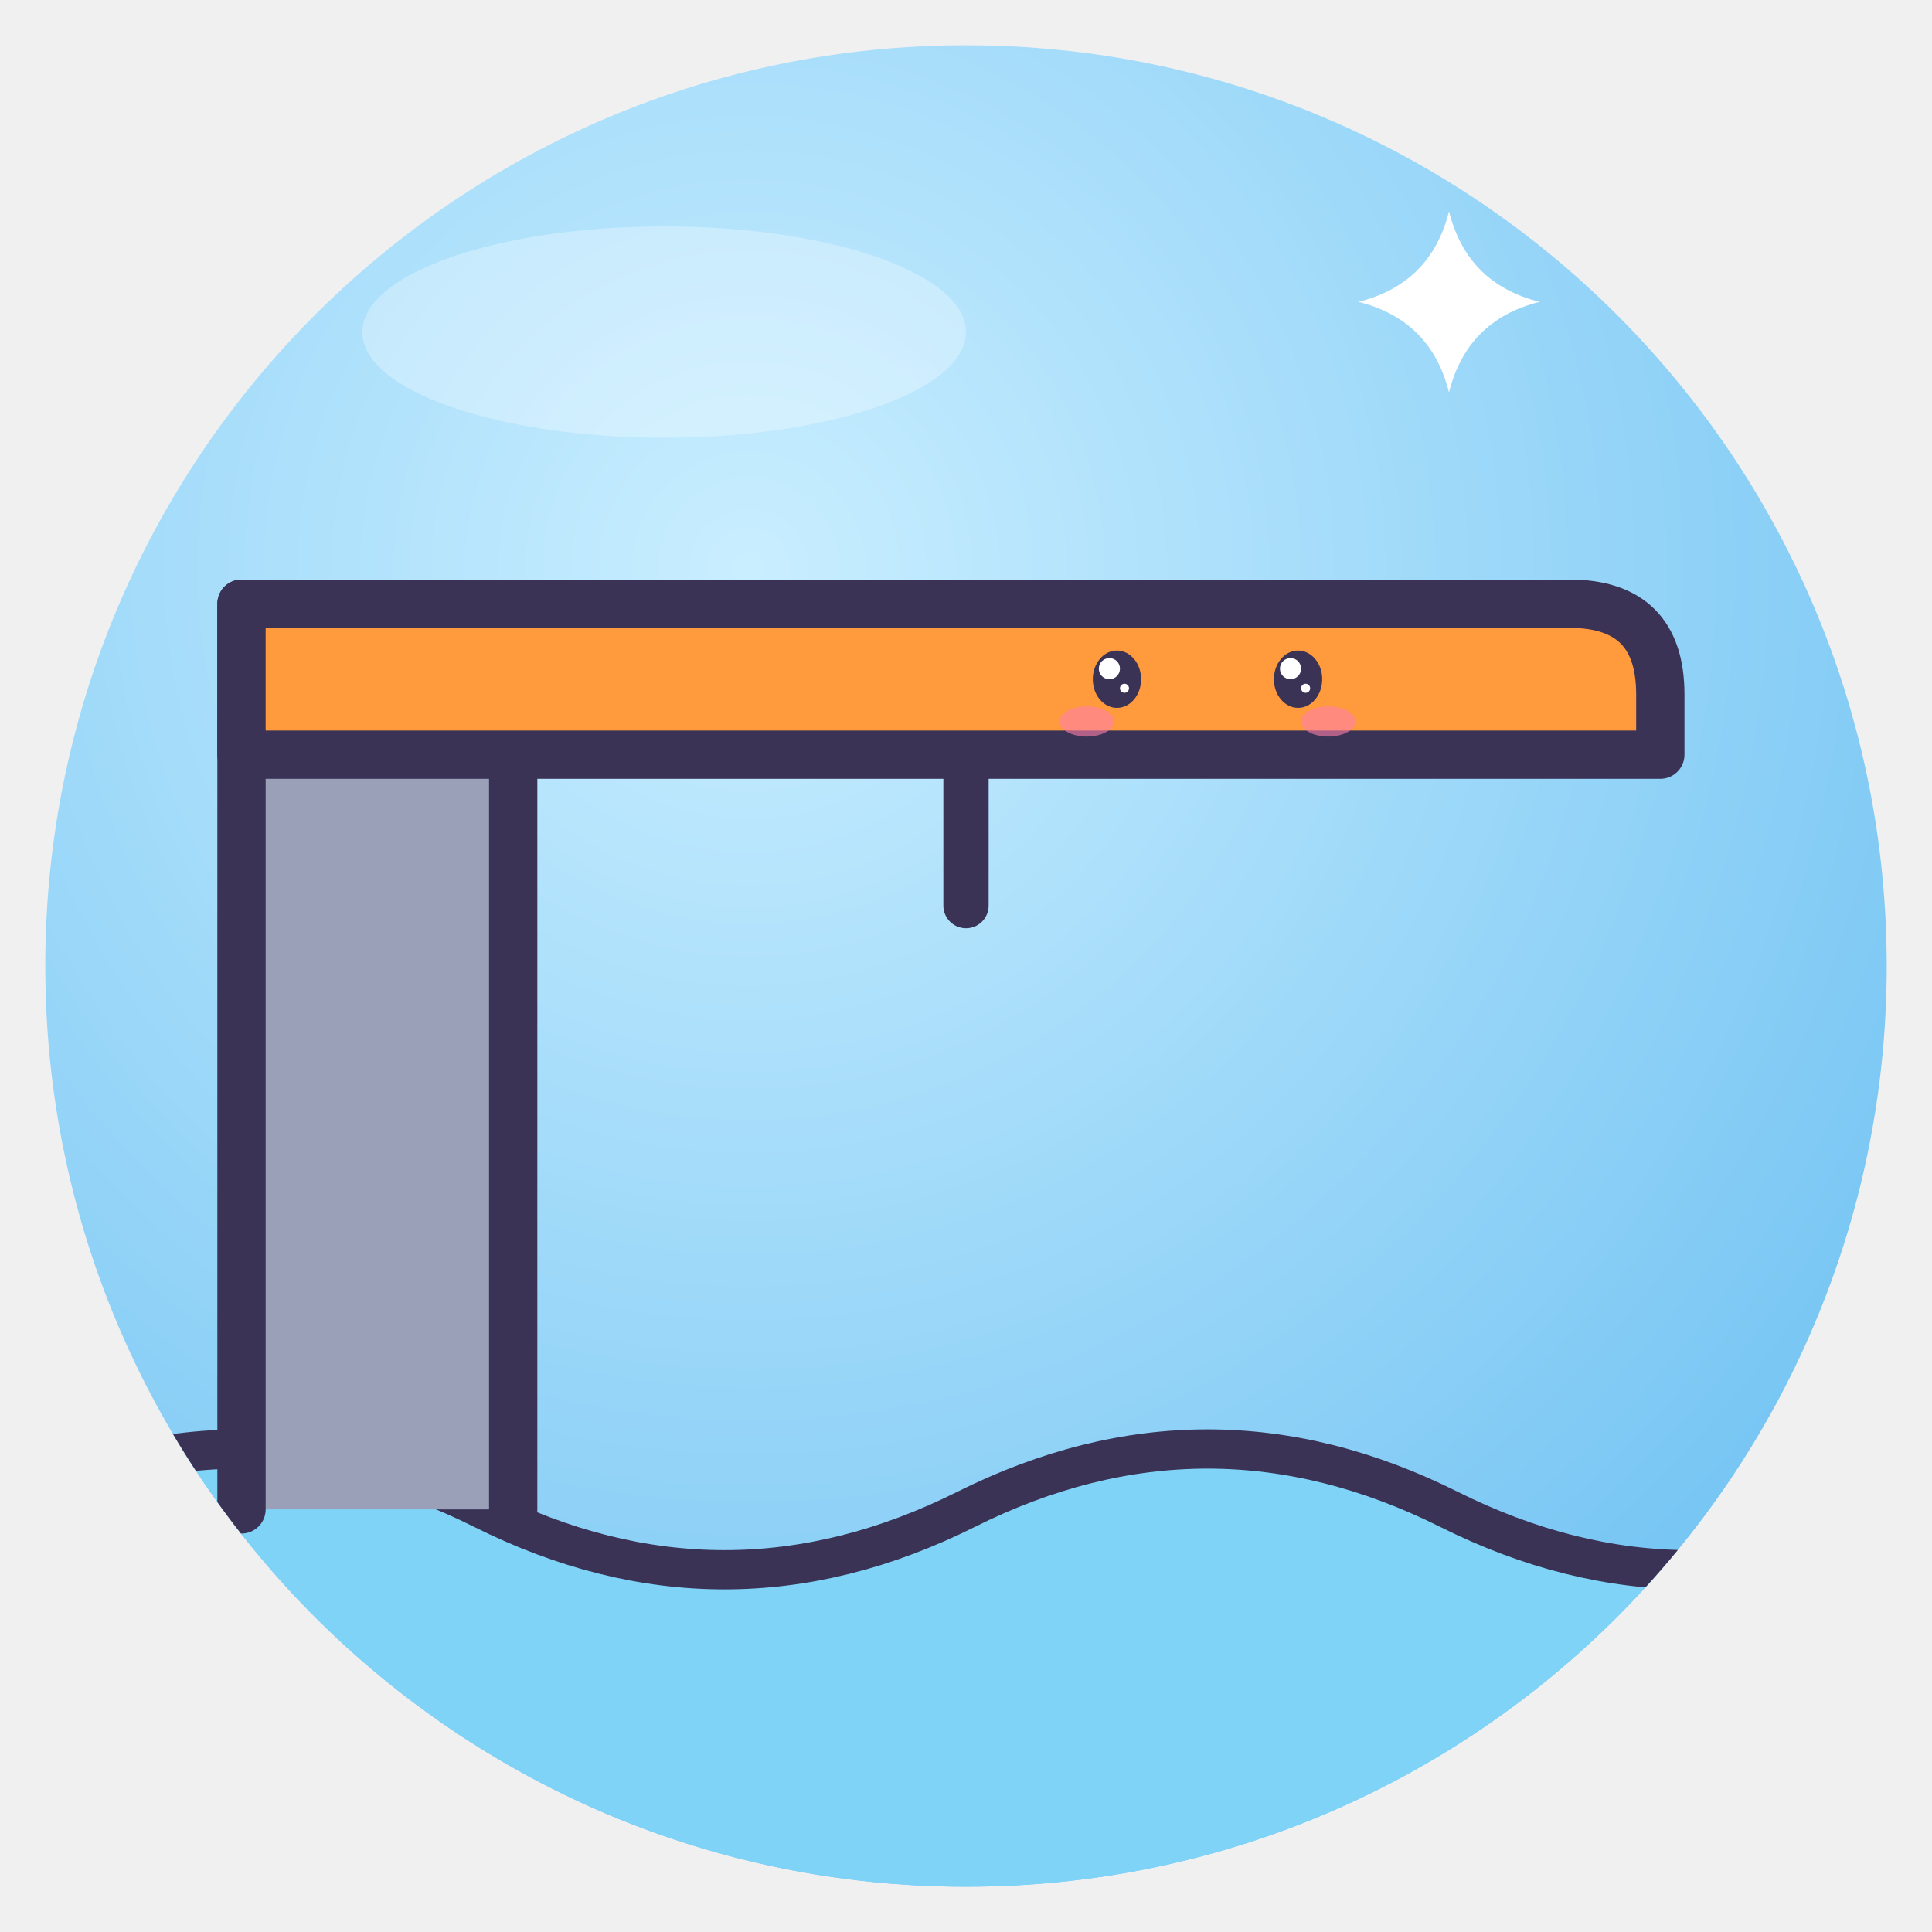
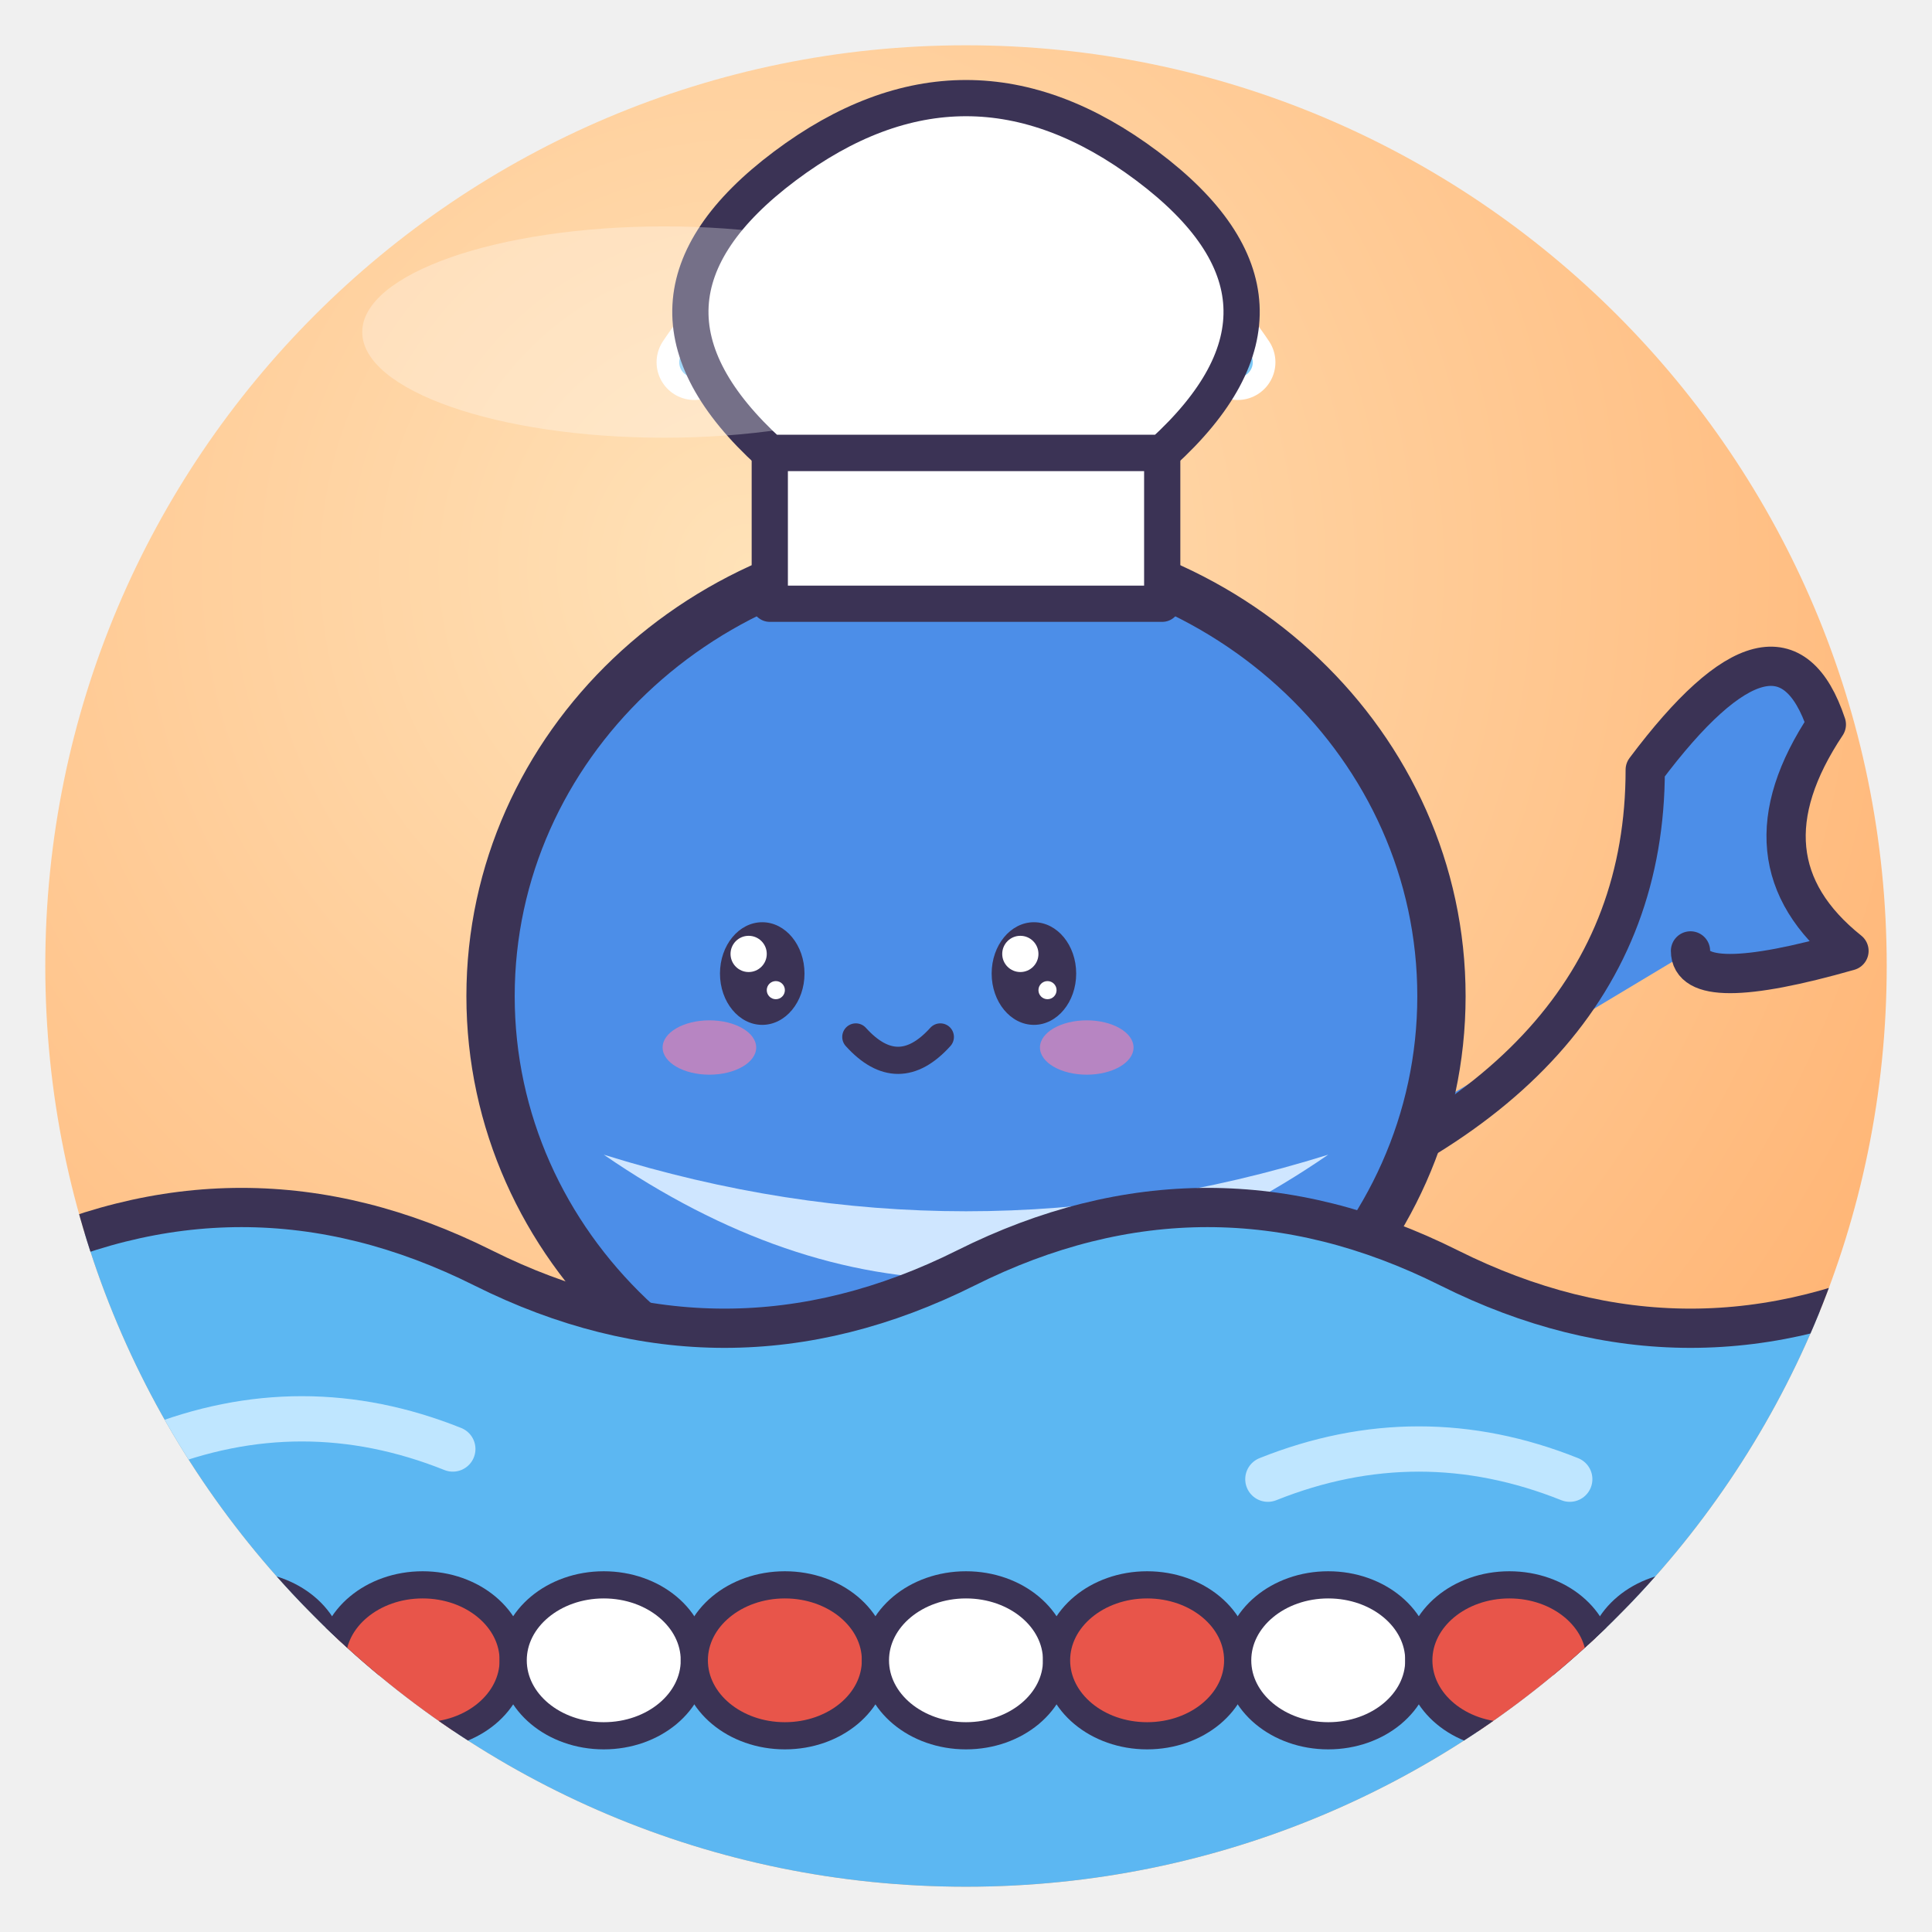
<svg xmlns="http://www.w3.org/2000/svg" viewBox="0 0 128 128" width="128" height="128">
  <defs>
    <radialGradient id="g" cx="38%" cy="28%" r="85%">
-       <stop offset="0" stop-color="#C9EEFF" />
-       <stop offset="1" stop-color="#6CC0F2" />
+       <stop offset="0" stop-color="#FFE2B8" />
+       <stop offset="1" stop-color="#FFAE6B" />
    </radialGradient>
    <clipPath id="c">
      <circle cx="64" cy="64" r="61" />
    </clipPath>
  </defs>
  <circle cx="64" cy="64" r="61" fill="url(#g)" />
  <g clip-path="url(#c)">
-     <path d="M0 100 Q16 92 32 100 T64 100 T96 100 T128 100 V128 H0Z" fill="#7FD3F7" stroke="#3B3355" stroke-linejoin="round" stroke-linecap="round" stroke-width="2.6" />
-     <path d="M16 100 V40 H34 V100" fill="#9AA0B8" stroke="#3B3355" stroke-width="3.2" stroke-linejoin="round" stroke-linecap="round" />
-     <path d="M16 40 H104 Q110 40 110 46 V50 H16Z" fill="#FF9A3D" stroke="#3B3355" stroke-width="3.2" stroke-linejoin="round" stroke-linecap="round" />
-     <path d="M64 50 V60" stroke="#3B3355" stroke-linejoin="round" stroke-linecap="round" stroke-width="3" />
-     <ellipse cx="74" cy="45" rx="1.6" ry="1.9" fill="#3B3355" />
-     <circle cx="73.5" cy="44.3" r="0.7" fill="#fff" />
-     <circle cx="74.5" cy="45.6" r="0.3" fill="#fff" />
-     <ellipse cx="86" cy="45" rx="1.6" ry="1.9" fill="#3B3355" />
-     <circle cx="85.5" cy="44.3" r="0.7" fill="#fff" />
-     <circle cx="86.5" cy="45.6" r="0.3" fill="#fff" />
-     <ellipse cx="72.0" cy="47.8" rx="1.8" ry="1.0" fill="#FF7FA8" opacity=".6" />
-     <ellipse cx="88.0" cy="47.8" rx="1.8" ry="1.0" fill="#FF7FA8" opacity=".6" />
-     <path d="M96 14 Q97.2 18.8 102 20 Q97.2 21.2 96 26 Q94.8 21.2 90 20 Q94.8 18.8 96 14Z" fill="#fff" />
+     <path d="M82.0 81.0 Q109.0 72.0 109.0 51.0 Q118.0 39.0 121.0 48.0 Q115.0 57.0 122.5 63.0 Q112.0 66 112.0 63.0" fill="#4C8EE8" stroke="#3B3355" stroke-linejoin="round" stroke-linecap="round" stroke-width="2.6" />
+     <ellipse cx="64" cy="66" rx="31.5" ry="30.0" fill="#4C8EE8" stroke="#3B3355" stroke-width="3.2" stroke-linejoin="round" stroke-linecap="round" />
+     <path d="M40.0 76.5 Q64 93.0 88.0 76.5 Q64 84.0 40.0 76.5Z" fill="#CFE6FF" />
+     <path d="M0 84 Q16 76 32 84 T64 84 T96 84 T128 84 V128 H0Z" fill="#5CB7F2" stroke="#3B3355" stroke-linejoin="round" stroke-linecap="round" stroke-width="2.6" />
+     <path d="M10 96 Q20 92 30 96 M84 98 Q94 94 104 98" fill="none" stroke="#BFE6FF" stroke-width="3" stroke-linecap="round" />
+     <path d="M0 110 H128" stroke="#3B3355" stroke-width="2" />
+     <ellipse cx="4" cy="110" rx="6" ry="5" fill="#E8554A" stroke="#3B3355" stroke-linejoin="round" stroke-linecap="round" stroke-width="1.8" />
+     <ellipse cx="16" cy="110" rx="6" ry="5" fill="#fff" stroke="#3B3355" stroke-linejoin="round" stroke-linecap="round" stroke-width="1.8" />
+     <ellipse cx="28" cy="110" rx="6" ry="5" fill="#E8554A" stroke="#3B3355" stroke-linejoin="round" stroke-linecap="round" stroke-width="1.8" />
+     <ellipse cx="40" cy="110" rx="6" ry="5" fill="#fff" stroke="#3B3355" stroke-linejoin="round" stroke-linecap="round" stroke-width="1.8" />
+     <ellipse cx="52" cy="110" rx="6" ry="5" fill="#E8554A" stroke="#3B3355" stroke-linejoin="round" stroke-linecap="round" stroke-width="1.8" />
+     <ellipse cx="64" cy="110" rx="6" ry="5" fill="#fff" stroke="#3B3355" stroke-linejoin="round" stroke-linecap="round" stroke-width="1.8" />
+     <ellipse cx="76" cy="110" rx="6" ry="5" fill="#E8554A" stroke="#3B3355" stroke-linejoin="round" stroke-linecap="round" stroke-width="1.8" />
+     <ellipse cx="88" cy="110" rx="6" ry="5" fill="#fff" stroke="#3B3355" stroke-linejoin="round" stroke-linecap="round" stroke-width="1.8" />
+     <ellipse cx="100" cy="110" rx="6" ry="5" fill="#E8554A" stroke="#3B3355" stroke-linejoin="round" stroke-linecap="round" stroke-width="1.8" />
+     <ellipse cx="112" cy="110" rx="6" ry="5" fill="#fff" stroke="#3B3355" stroke-linejoin="round" stroke-linecap="round" stroke-width="1.8" />
+     <ellipse cx="124" cy="110" rx="6" ry="5" fill="#E8554A" stroke="#3B3355" stroke-linejoin="round" stroke-linecap="round" stroke-width="1.8" />
+     <ellipse cx="50.5" cy="64.5" rx="2.8" ry="3.4" fill="#3B3355" />
+     <circle cx="49.6" cy="63.2" r="1.2" fill="#fff" />
+     <circle cx="51.4" cy="65.6" r="0.6" fill="#fff" />
+     <ellipse cx="68.5" cy="64.5" rx="2.8" ry="3.4" fill="#3B3355" />
+     <circle cx="67.6" cy="63.2" r="1.2" fill="#fff" />
+     <circle cx="69.4" cy="65.6" r="0.6" fill="#fff" />
+     <ellipse cx="47.0" cy="69.4" rx="3.1" ry="1.8" fill="#FF7FA8" opacity=".6" />
+     <ellipse cx="72.0" cy="69.4" rx="3.1" ry="1.8" fill="#FF7FA8" opacity=".6" />
+     <path d="M56.7 68.7 Q59.5 71.8 62.3 68.7" fill="none" stroke="#3B3355" stroke-linejoin="round" stroke-linecap="round" stroke-width="1.8" />
+     <path d="M64 36.0 V24.0 M64 26.0 Q54.0 12.0 46.0 24.0 M64 26.0 Q74.0 12.0 82.0 24.0" fill="none" stroke="#fff" stroke-width="5.0" stroke-linecap="round" />
+     <path d="M64 36.0 V24.0 M64 26.0 Q54.0 12.0 46.0 24.0 M64 26.0 Q74.0 12.0 82.0 24.0" fill="none" stroke="#7CC8F5" stroke-width="2.0" stroke-linecap="round" />
+     <rect x="51" y="30.0" width="26" height="10" fill="#fff" stroke="#3B3355" stroke-linejoin="round" stroke-linecap="round" stroke-width="2.4" />
+     <path d="M51 30.0 Q40 20.0 52 11.0 Q64 2.0 76 11.0 Q88 20.0 77 30.0Z" fill="#fff" stroke="#3B3355" stroke-linejoin="round" stroke-linecap="round" stroke-width="2.4" />
  </g>
  <ellipse cx="44" cy="22" rx="20" ry="7" fill="#fff" opacity=".3" />
</svg>
